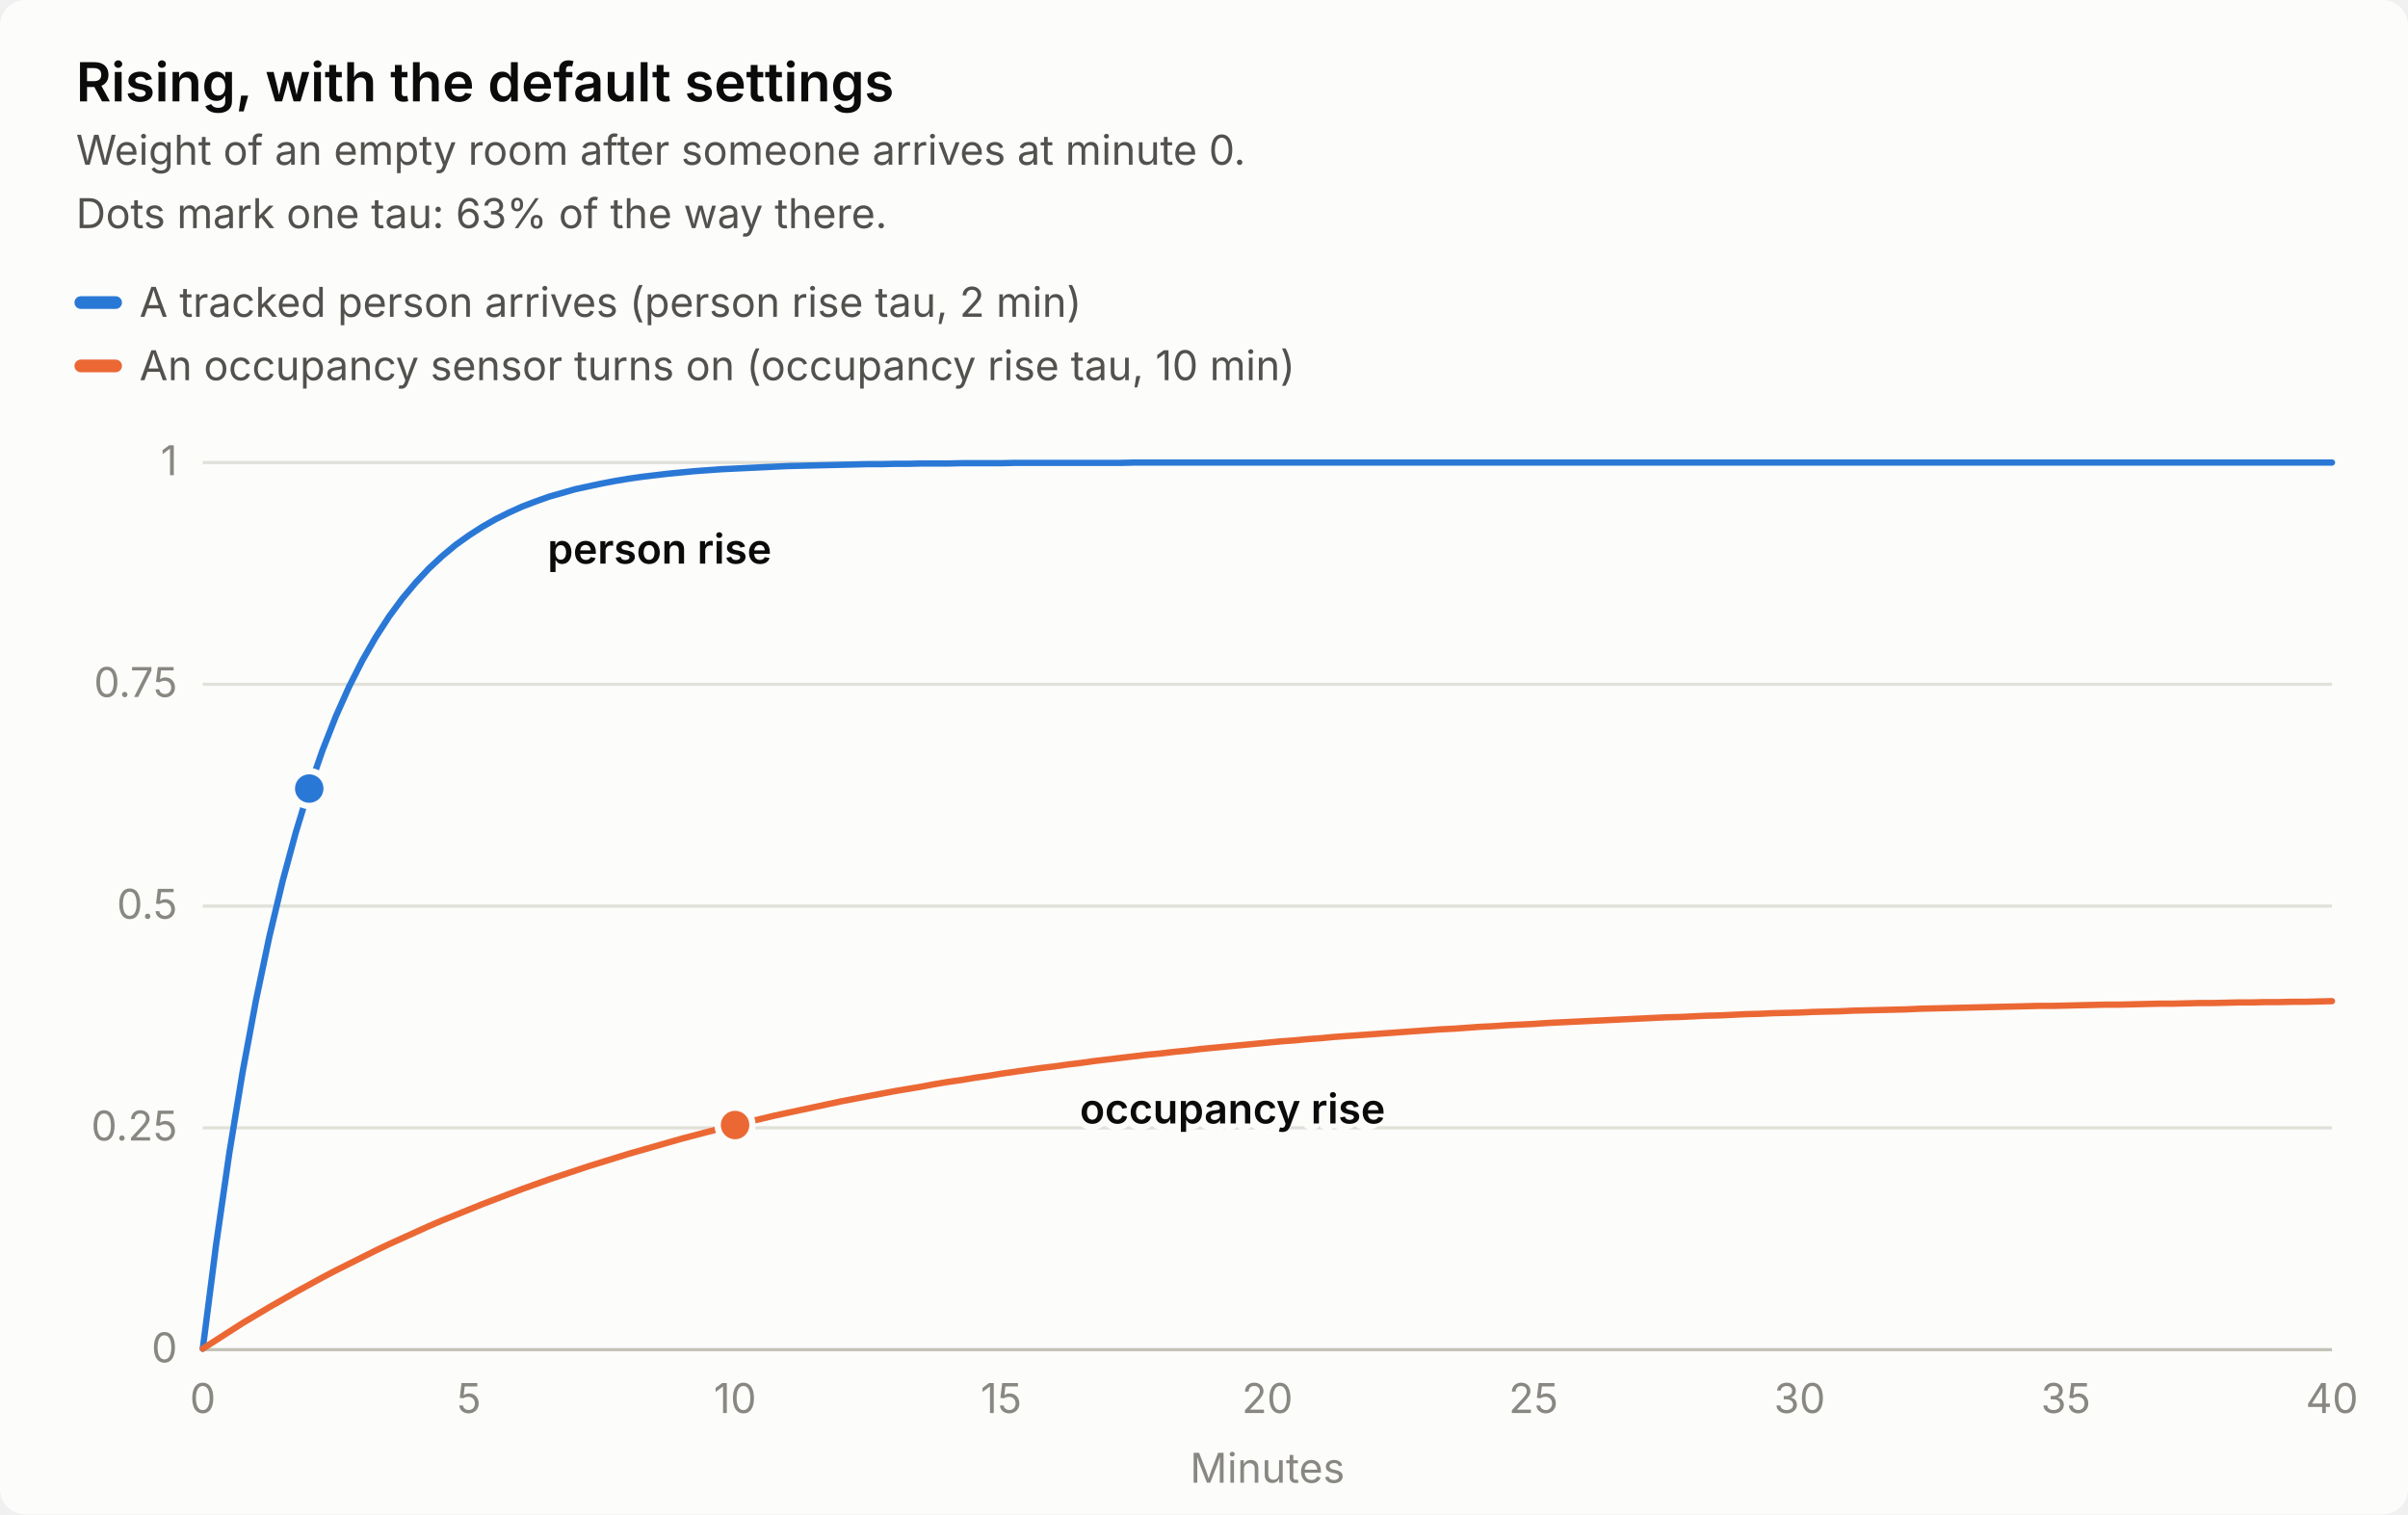
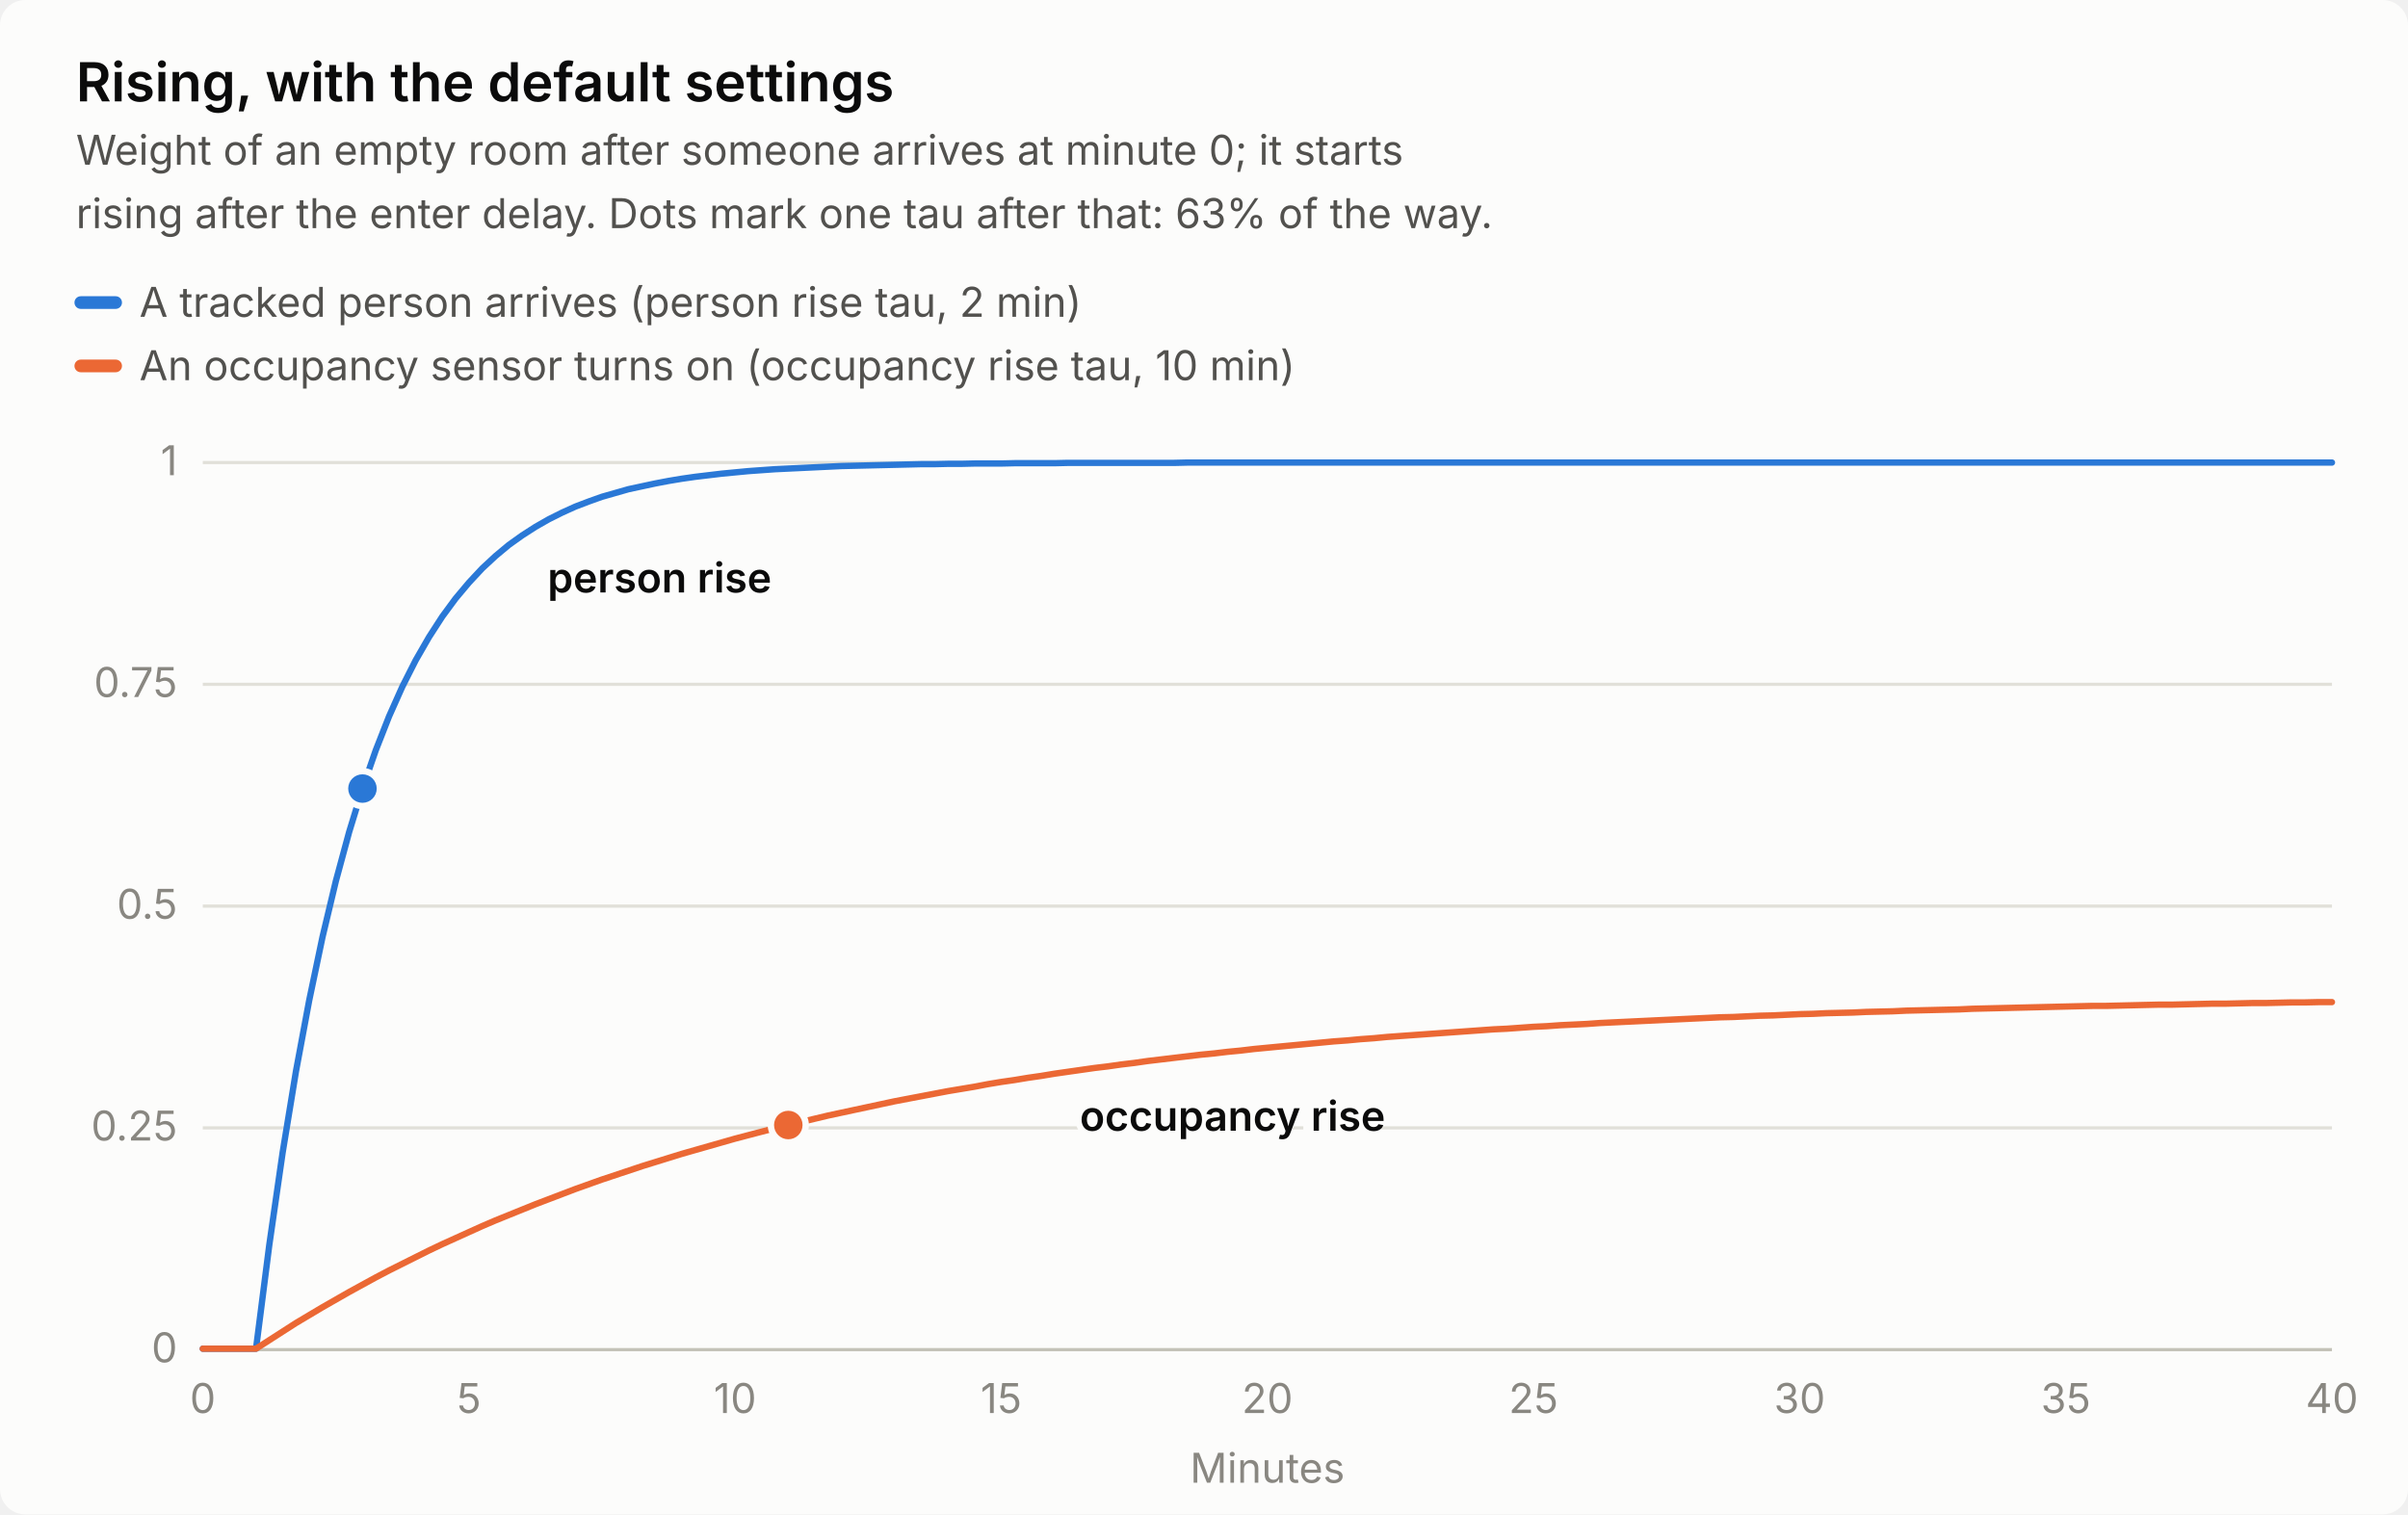
<svg xmlns="http://www.w3.org/2000/svg" viewBox="0 0 760 478" width="760" height="478" role="img" aria-labelledby="title desc">
  <style>text{font-family:system-ui, -apple-system, "Segoe UI", sans-serif;font-size:13px}.title{font-size:17px;font-weight:600}.tag{font-weight:600}text.halo{stroke-width:4px;stroke-linejoin:round}path.line{fill:none;stroke-width:2px;stroke-linejoin:round;stroke-linecap:round}.grid,.axis{stroke-width:1px}.guide{stroke-dasharray:4 4}.bg{fill:#fcfcfb}.t1{fill:#0b0b0b}.t2{fill:#52514e}.t3{fill:#898781}.grid{stroke:#e1e0d9}.axis{stroke:#c3c2b7}.band{fill:#f0efec}.c1{stroke:#2a78d6;fill:#2a78d6}.c2{stroke:#eb6834;fill:#eb6834}.c3{stroke:#1baf7a;fill:#1baf7a}.c4{stroke:#eda100;fill:#eda100}.r1{stroke:#86b6ef;fill:#86b6ef}.r2{stroke:#5598e7;fill:#5598e7}.r3{stroke:#2a78d6;fill:#2a78d6}.r4{stroke:#1c5cab;fill:#1c5cab}.r5{stroke:#104281;fill:#104281}.halo{fill:#fcfcfb;stroke:#fcfcfb}@media (prefers-color-scheme: dark){.bg{fill:#1a1a19}.t1{fill:#ffffff}.t2{fill:#c3c2b7}.t3{fill:#898781}.grid{stroke:#2c2c2a}.axis{stroke:#383835}.band{fill:#262624}.c1{stroke:#3987e5;fill:#3987e5}.c2{stroke:#d95926;fill:#d95926}.c3{stroke:#199e70;fill:#199e70}.c4{stroke:#c98500;fill:#c98500}.r1{stroke:#184f95;fill:#184f95}.r2{stroke:#256abf;fill:#256abf}.r3{stroke:#3987e5;fill:#3987e5}.r4{stroke:#86b6ef;fill:#86b6ef}.r5{stroke:#cde2fb;fill:#cde2fb}.halo{fill:#1a1a19;stroke:#1a1a19}}</style>
  <rect class="bg" width="760" height="478" rx="8" />
  <text x="24" y="32" class="t1 title" text-anchor="start">Rising, with the default settings</text>
-   <text x="24" y="52" class="t2" text-anchor="start">Weight of an empty room after someone arrives at minute 0.</text>
-   <text x="24" y="72" class="t2" text-anchor="start">Dots mark one tau: 63% of the way there.</text>
+   <text x="24" y="52" class="t2" text-anchor="start">Weight of an empty room after someone arrives at minute 0; it starts</text>
+   <text x="24" y="72" class="t2" text-anchor="start">rising after the enter delay. Dots mark one tau after that: 63% of the way.</text>
  <rect class="c1" x="24" y="94" width="14" height="3" rx="1.5" />
  <text x="44" y="100" class="t2" text-anchor="start">A tracked person arrives (person rise tau, 2 min)</text>
  <rect class="c2" x="24" y="114" width="14" height="3" rx="1.5" />
  <text x="44" y="120" class="t2" text-anchor="start">An occupancy sensor turns on (occupancy rise tau, 10 min)</text>
  <line class="axis" x1="64" x2="736" y1="426" y2="426" />
  <text x="56" y="430" class="t3" text-anchor="end">0</text>
  <line class="grid" x1="64" x2="736" y1="356" y2="356" />
  <text x="56" y="360" class="t3" text-anchor="end">0.25</text>
  <line class="grid" x1="64" x2="736" y1="286" y2="286" />
  <text x="56" y="290" class="t3" text-anchor="end">0.5</text>
  <line class="grid" x1="64" x2="736" y1="216" y2="216" />
  <text x="56" y="220" class="t3" text-anchor="end">0.75</text>
  <line class="grid" x1="64" x2="736" y1="146" y2="146" />
  <text x="56" y="150" class="t3" text-anchor="end">1</text>
  <text x="64" y="446" class="t3" text-anchor="middle">0</text>
  <text x="148" y="446" class="t3" text-anchor="middle">5</text>
  <text x="232" y="446" class="t3" text-anchor="middle">10</text>
  <text x="316" y="446" class="t3" text-anchor="middle">15</text>
  <text x="400" y="446" class="t3" text-anchor="middle">20</text>
  <text x="484" y="446" class="t3" text-anchor="middle">25</text>
  <text x="568" y="446" class="t3" text-anchor="middle">30</text>
  <text x="652" y="446" class="t3" text-anchor="middle">35</text>
  <text x="736" y="446" class="t3" text-anchor="middle">40</text>
  <text x="400" y="468" class="t3" text-anchor="middle">Minutes</text>
-   <path class="line c1" d="M64,425.7 L68.2,392.9 L72.4,363.8 L76.6,338.2 L80.8,315.7 L85,295.7 L89.2,278.1 L93.4,262.6 L97.6,248.9 L101.8,236.8 L106,226.1 L110.2,216.7 L114.4,208.4 L118.6,201.1 L122.8,194.6 L127,188.9 L131.2,183.9 L135.4,179.4 L139.6,175.5 L143.8,172 L148,169 L152.2,166.3 L156.4,163.9 L160.6,161.8 L164.8,159.9 L169,158.3 L173.2,156.8 L177.4,155.6 L181.6,154.4 L185.8,153.5 L190,152.6 L194.2,151.8 L198.4,151.1 L202.6,150.5 L206.8,150 L211,149.5 L215.2,149.1 L219.4,148.7 L223.6,148.4 L227.8,148.1 L232,147.9 L236.2,147.7 L240.4,147.5 L244.6,147.3 L248.8,147.1 L253,147 L257.2,146.9 L261.4,146.8 L265.6,146.7 L269.8,146.6 L274,146.5 L278.2,146.5 L282.4,146.4 L286.6,146.4 L290.8,146.3 L295,146.3 L299.2,146.3 L303.4,146.2 L307.6,146.2 L311.8,146.2 L316,146.2 L320.2,146.1 L324.4,146.1 L328.6,146.1 L332.8,146.1 L337,146.1 L341.2,146.1 L345.4,146.1 L349.6,146.1 L353.8,146.1 L358,146 L362.2,146 L366.4,146 L370.6,146 L374.8,146 L379,146 L383.2,146 L387.4,146 L391.6,146 L395.8,146 L400,146 L404.2,146 L408.4,146 L412.6,146 L416.8,146 L421,146 L425.2,146 L429.4,146 L433.6,146 L437.8,146 L442,146 L446.2,146 L450.4,146 L454.6,146 L458.8,146 L463,146 L467.2,146 L471.4,146 L475.6,146 L479.8,146 L484,146 L488.2,146 L492.4,146 L496.6,146 L500.8,146 L505,146 L509.2,146 L513.4,146 L517.6,146 L521.8,146 L526,146 L530.2,146 L534.4,146 L538.6,146 L542.8,146 L547,146 L551.2,146 L555.4,146 L559.6,146 L563.8,146 L568,146 L572.2,146 L576.4,146 L580.6,146 L584.8,146 L589,146 L593.2,146 L597.4,146 L601.6,146 L605.8,146 L610,146 L614.2,146 L618.4,146 L622.6,146 L626.8,146 L631,146 L635.2,146 L639.4,146 L643.6,146 L647.8,146 L652,146 L656.2,146 L660.4,146 L664.6,146 L668.8,146 L673,146 L677.2,146 L681.4,146 L685.6,146 L689.8,146 L694,146 L698.2,146 L702.4,146 L706.6,146 L710.8,146 L715,146 L719.2,146 L723.4,146 L727.6,146 L731.8,146 L736,146" />
-   <path class="line c2" d="M64,425.7 L68.2,423 L72.4,420.3 L76.6,417.6 L80.8,415.1 L85,412.6 L89.2,410.2 L93.4,407.8 L97.6,405.5 L101.8,403.2 L106,401 L110.2,398.9 L114.4,396.8 L118.6,394.7 L122.8,392.7 L127,390.8 L131.2,388.9 L135.4,387 L139.6,385.2 L143.8,383.5 L148,381.8 L152.2,380.1 L156.4,378.5 L160.6,376.9 L164.8,375.3 L169,373.8 L173.2,372.3 L177.4,370.9 L181.6,369.5 L185.8,368.1 L190,366.8 L194.2,365.5 L198.4,364.2 L202.6,363 L206.8,361.8 L211,360.6 L215.2,359.4 L219.4,358.3 L223.6,357.2 L227.8,356.1 L232,355.1 L236.2,354.1 L240.4,353.1 L244.6,352.1 L248.8,351.2 L253,350.3 L257.2,349.4 L261.4,348.5 L265.6,347.6 L269.8,346.8 L274,346 L278.2,345.2 L282.4,344.4 L286.6,343.7 L290.8,343 L295,342.2 L299.2,341.5 L303.4,340.9 L307.6,340.2 L311.8,339.6 L316,338.9 L320.2,338.3 L324.4,337.7 L328.6,337.1 L332.8,336.6 L337,336 L341.2,335.5 L345.4,334.9 L349.6,334.4 L353.8,333.9 L358,333.4 L362.2,332.9 L366.4,332.5 L370.6,332 L374.8,331.6 L379,331.1 L383.2,330.7 L387.4,330.3 L391.6,329.9 L395.8,329.5 L400,329.1 L404.2,328.7 L408.4,328.4 L412.6,328 L416.8,327.7 L421,327.3 L425.2,327 L429.4,326.7 L433.6,326.4 L437.8,326.1 L442,325.8 L446.2,325.5 L450.4,325.2 L454.6,324.9 L458.8,324.7 L463,324.4 L467.2,324.1 L471.4,323.9 L475.6,323.6 L479.8,323.4 L484,323.2 L488.2,322.9 L492.4,322.7 L496.6,322.5 L500.8,322.3 L505,322.1 L509.2,321.9 L513.4,321.7 L517.6,321.5 L521.8,321.3 L526,321.1 L530.2,321 L534.4,320.8 L538.6,320.6 L542.8,320.5 L547,320.3 L551.2,320.1 L555.4,320 L559.6,319.8 L563.8,319.7 L568,319.6 L572.2,319.4 L576.4,319.3 L580.6,319.2 L584.8,319 L589,318.9 L593.2,318.8 L597.4,318.7 L601.6,318.6 L605.8,318.4 L610,318.3 L614.2,318.2 L618.4,318.1 L622.6,318 L626.8,317.9 L631,317.8 L635.2,317.7 L639.4,317.6 L643.6,317.5 L647.8,317.5 L652,317.4 L656.2,317.3 L660.4,317.2 L664.6,317.1 L668.8,317.1 L673,317 L677.2,316.9 L681.4,316.8 L685.6,316.8 L689.8,316.7 L694,316.6 L698.2,316.6 L702.4,316.5 L706.6,316.4 L710.8,316.4 L715,316.3 L719.2,316.3 L723.4,316.2 L727.6,316.2 L731.8,316.1 L736,316" />
-   <circle class="halo" cx="97.6" cy="248.9" r="6" />
-   <circle class="c1" cx="97.6" cy="248.9" r="4" />
-   <circle class="halo" cx="232" cy="355.1" r="6" />
-   <circle class="c2" cx="232" cy="355.1" r="4" />
-   <text x="172.8" y="177.9" class="halo" text-anchor="start">person rise</text>
-   <text x="172.8" y="177.9" class="t1 tag" text-anchor="start">person rise</text>
-   <text x="340.8" y="354.6" class="halo" text-anchor="start">occupancy rise</text>
-   <text x="340.8" y="354.6" class="t1 tag" text-anchor="start">occupancy rise</text>
+   <path class="line c1" d="M64,425.7 L68.2,425.7 L72.4,425.7 L76.6,425.7 L80.8,425.7 L85,392.9 L89.2,363.8 L93.4,338.2 L97.6,315.7 L101.8,295.7 L106,278.1 L110.2,262.6 L114.4,248.9 L118.6,236.8 L122.8,226.1 L127,216.7 L131.2,208.4 L135.4,201.1 L139.6,194.6 L143.8,188.9 L148,183.9 L152.2,179.4 L156.4,175.5 L160.6,172 L164.8,169 L169,166.3 L173.2,163.9 L177.4,161.8 L181.6,159.9 L185.8,158.3 L190,156.8 L194.2,155.6 L198.4,154.4 L202.6,153.5 L206.8,152.6 L211,151.8 L215.2,151.1 L219.4,150.5 L223.6,150 L227.8,149.5 L232,149.1 L236.2,148.7 L240.4,148.4 L244.6,148.1 L248.8,147.9 L253,147.7 L257.2,147.5 L261.4,147.3 L265.6,147.1 L269.8,147 L274,146.9 L278.2,146.8 L282.4,146.7 L286.6,146.6 L290.8,146.5 L295,146.5 L299.2,146.4 L303.4,146.4 L307.6,146.3 L311.8,146.3 L316,146.3 L320.2,146.2 L324.4,146.2 L328.6,146.2 L332.8,146.2 L337,146.1 L341.2,146.1 L345.4,146.1 L349.6,146.1 L353.8,146.1 L358,146.1 L362.2,146.1 L366.4,146.1 L370.6,146.1 L374.8,146 L379,146 L383.2,146 L387.4,146 L391.6,146 L395.8,146 L400,146 L404.2,146 L408.4,146 L412.6,146 L416.8,146 L421,146 L425.2,146 L429.4,146 L433.6,146 L437.8,146 L442,146 L446.2,146 L450.4,146 L454.6,146 L458.8,146 L463,146 L467.2,146 L471.4,146 L475.6,146 L479.8,146 L484,146 L488.2,146 L492.4,146 L496.6,146 L500.8,146 L505,146 L509.2,146 L513.4,146 L517.6,146 L521.8,146 L526,146 L530.2,146 L534.4,146 L538.6,146 L542.8,146 L547,146 L551.2,146 L555.4,146 L559.6,146 L563.8,146 L568,146 L572.2,146 L576.4,146 L580.6,146 L584.8,146 L589,146 L593.2,146 L597.4,146 L601.6,146 L605.8,146 L610,146 L614.2,146 L618.4,146 L622.6,146 L626.8,146 L631,146 L635.2,146 L639.4,146 L643.6,146 L647.8,146 L652,146 L656.2,146 L660.4,146 L664.6,146 L668.8,146 L673,146 L677.2,146 L681.4,146 L685.6,146 L689.8,146 L694,146 L698.2,146 L702.4,146 L706.6,146 L710.8,146 L715,146 L719.2,146 L723.4,146 L727.6,146 L731.8,146 L736,146" />
+   <path class="line c2" d="M64,425.7 L68.2,425.7 L72.4,425.7 L76.6,425.7 L80.8,425.7 L85,423 L89.2,420.3 L93.4,417.6 L97.6,415.1 L101.8,412.6 L106,410.2 L110.2,407.8 L114.4,405.5 L118.6,403.2 L122.8,401 L127,398.9 L131.2,396.8 L135.4,394.7 L139.6,392.7 L143.8,390.8 L148,388.9 L152.2,387 L156.4,385.2 L160.6,383.5 L164.8,381.8 L169,380.1 L173.2,378.5 L177.4,376.9 L181.6,375.3 L185.8,373.8 L190,372.3 L194.2,370.9 L198.4,369.5 L202.6,368.1 L206.8,366.8 L211,365.5 L215.2,364.2 L219.4,363 L223.6,361.8 L227.8,360.6 L232,359.4 L236.2,358.3 L240.4,357.2 L244.6,356.1 L248.8,355.1 L253,354.1 L257.2,353.1 L261.4,352.1 L265.6,351.2 L269.8,350.3 L274,349.4 L278.2,348.5 L282.4,347.6 L286.6,346.8 L290.8,346 L295,345.2 L299.2,344.4 L303.4,343.7 L307.6,343 L311.8,342.2 L316,341.5 L320.2,340.9 L324.4,340.2 L328.6,339.6 L332.8,338.9 L337,338.3 L341.2,337.7 L345.4,337.1 L349.6,336.6 L353.8,336 L358,335.5 L362.2,334.9 L366.4,334.4 L370.6,333.9 L374.8,333.4 L379,332.9 L383.2,332.5 L387.4,332 L391.6,331.6 L395.8,331.1 L400,330.7 L404.2,330.3 L408.4,329.9 L412.6,329.5 L416.8,329.1 L421,328.7 L425.2,328.4 L429.4,328 L433.6,327.7 L437.8,327.3 L442,327 L446.2,326.7 L450.4,326.4 L454.6,326.1 L458.8,325.8 L463,325.5 L467.2,325.2 L471.4,324.9 L475.6,324.7 L479.8,324.4 L484,324.1 L488.2,323.9 L492.4,323.6 L496.6,323.4 L500.8,323.2 L505,322.9 L509.2,322.7 L513.4,322.5 L517.6,322.3 L521.8,322.1 L526,321.9 L530.2,321.7 L534.4,321.5 L538.6,321.3 L542.8,321.1 L547,321 L551.2,320.8 L555.4,320.6 L559.6,320.5 L563.8,320.3 L568,320.1 L572.2,320 L576.4,319.8 L580.6,319.7 L584.8,319.6 L589,319.4 L593.2,319.3 L597.4,319.2 L601.6,319 L605.8,318.9 L610,318.8 L614.2,318.7 L618.4,318.6 L622.6,318.4 L626.8,318.3 L631,318.2 L635.2,318.1 L639.4,318 L643.6,317.9 L647.8,317.8 L652,317.7 L656.2,317.6 L660.4,317.5 L664.6,317.5 L668.8,317.4 L673,317.3 L677.2,317.2 L681.4,317.1 L685.6,317.1 L689.8,317 L694,316.9 L698.2,316.8 L702.4,316.8 L706.6,316.7 L710.8,316.6 L715,316.6 L719.2,316.5 L723.4,316.4 L727.6,316.4 L731.8,316.3 L736,316.3" />
+   <circle class="halo" cx="114.4" cy="248.9" r="6" />
+   <circle class="c1" cx="114.4" cy="248.9" r="4" />
+   <circle class="halo" cx="248.8" cy="355.1" r="6" />
+   <circle class="c2" cx="248.8" cy="355.1" r="4" />
+   <text x="172.8" y="187" class="halo" text-anchor="start">person rise</text>
+   <text x="172.8" y="187" class="t1 tag" text-anchor="start">person rise</text>
+   <text x="340.8" y="356.9" class="halo" text-anchor="start">occupancy rise</text>
+   <text x="340.8" y="356.9" class="t1 tag" text-anchor="start">occupancy rise</text>
</svg>
